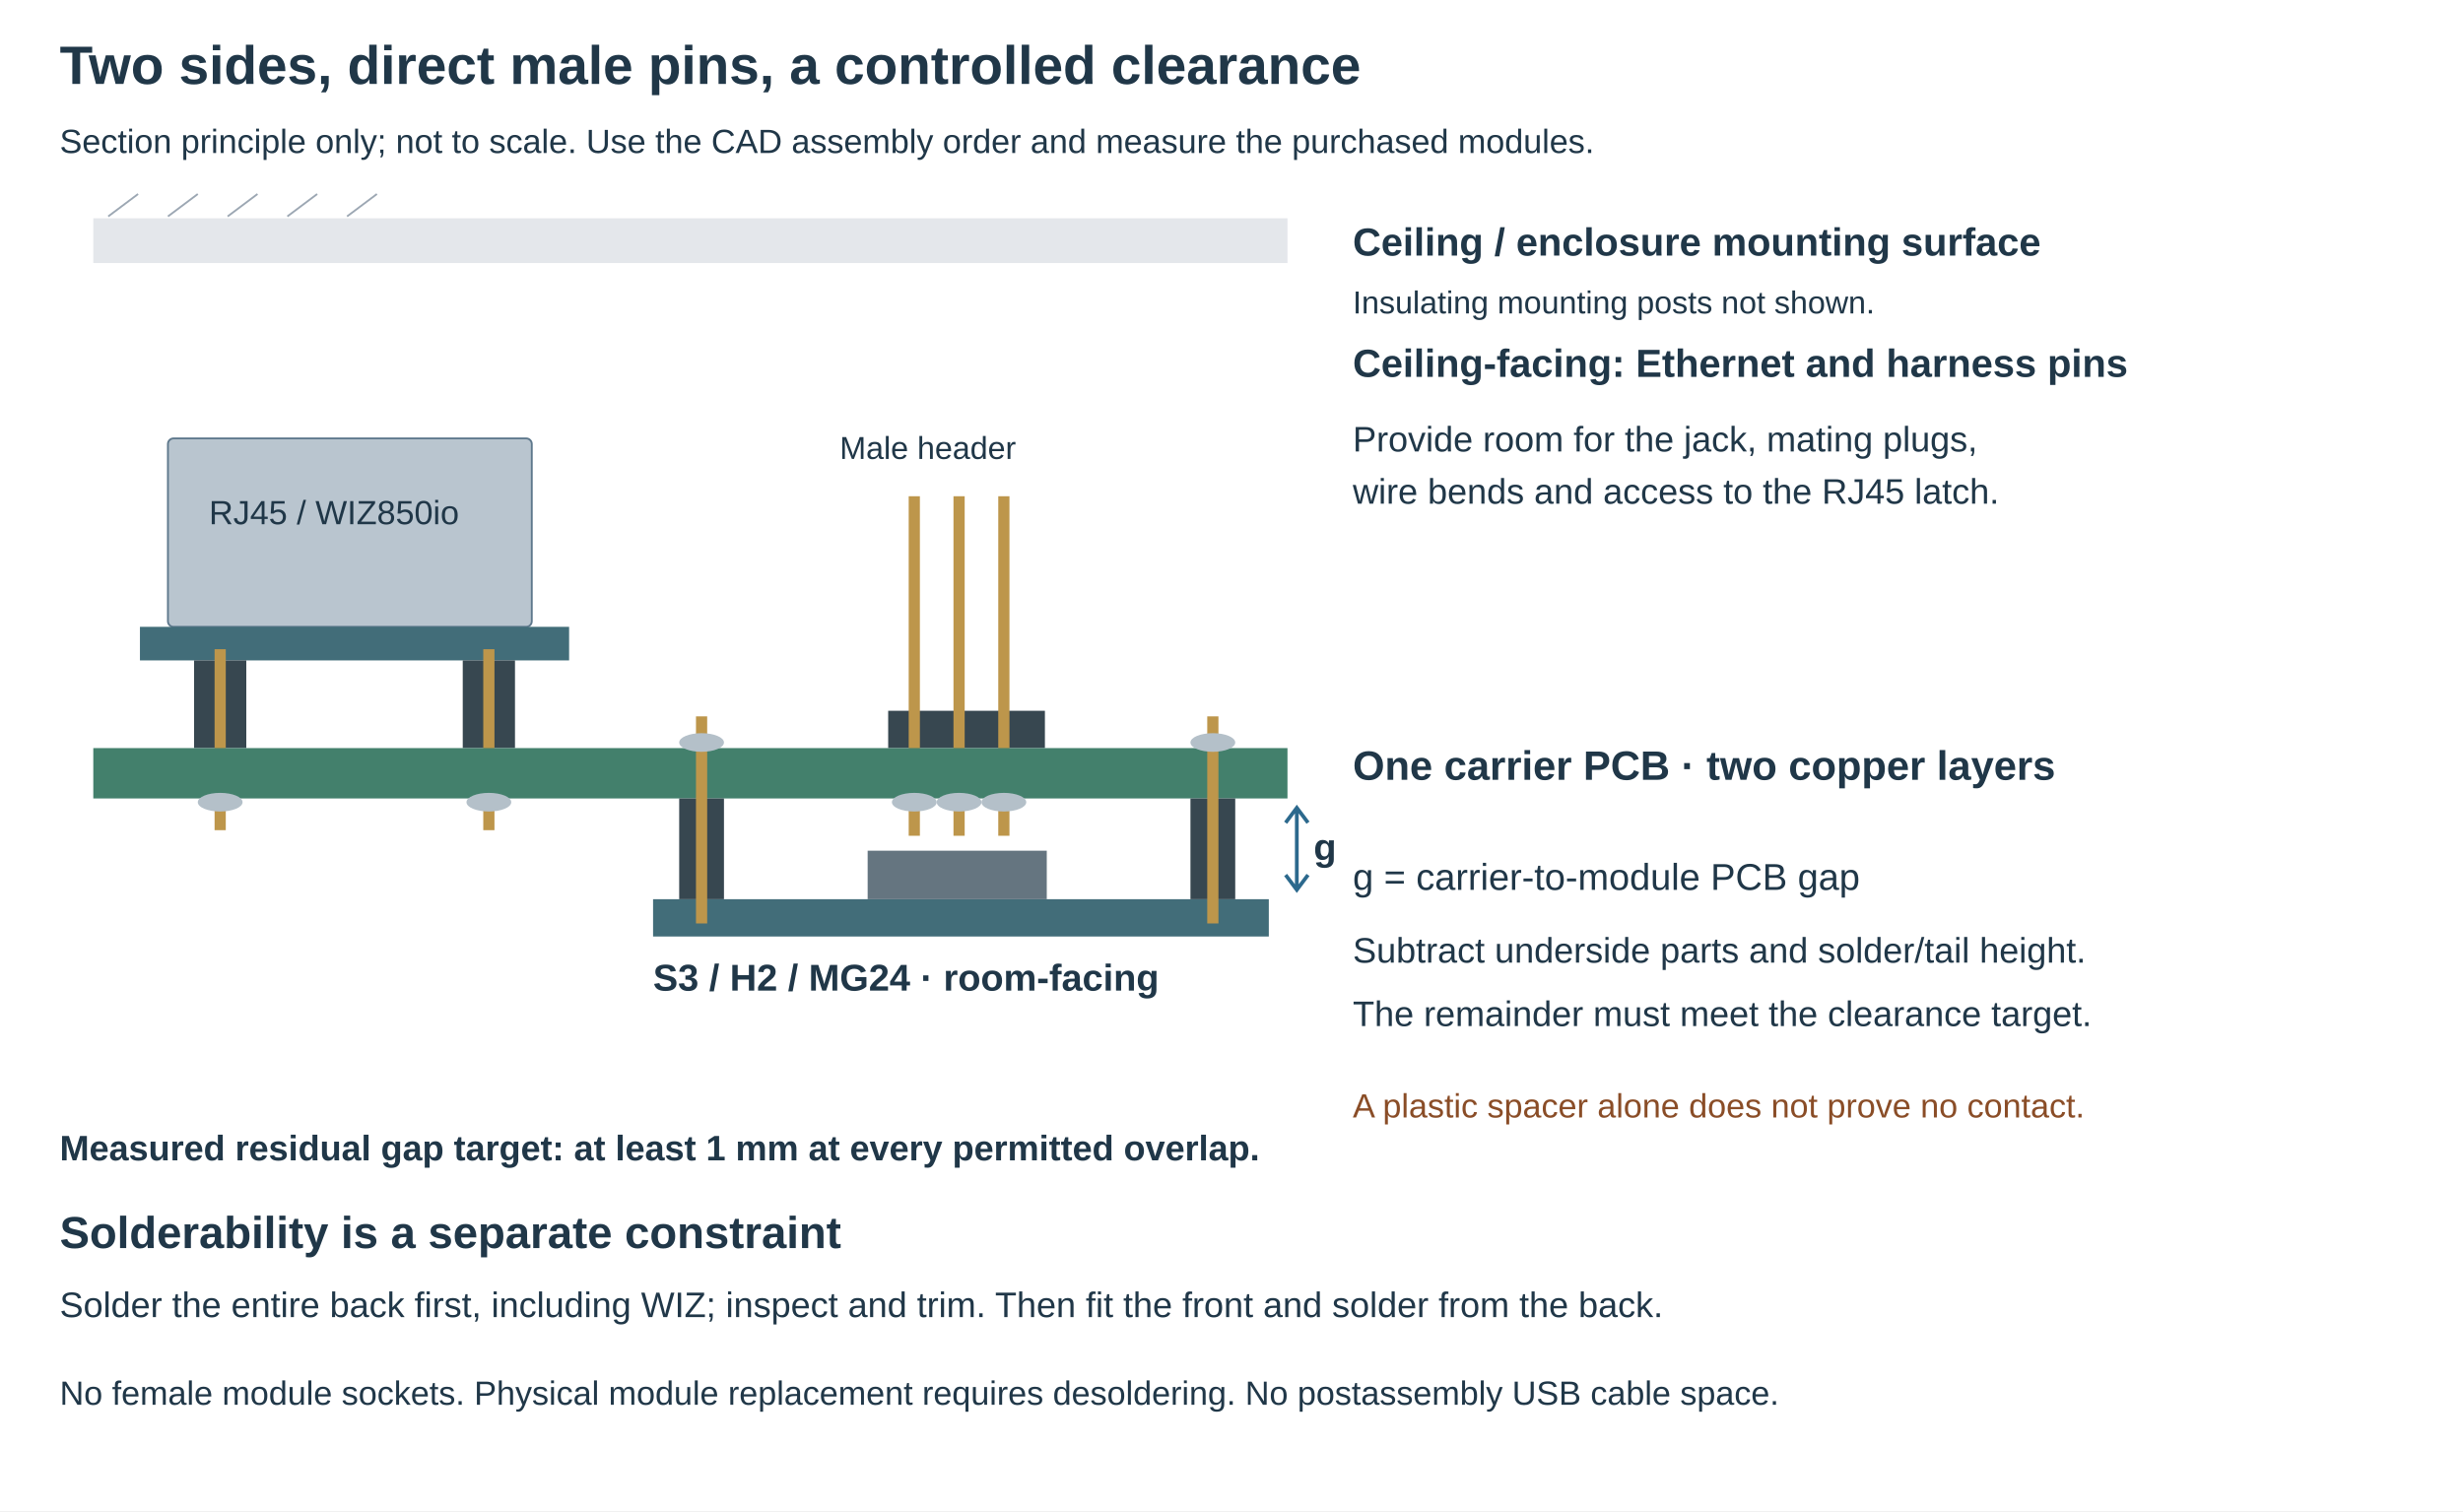
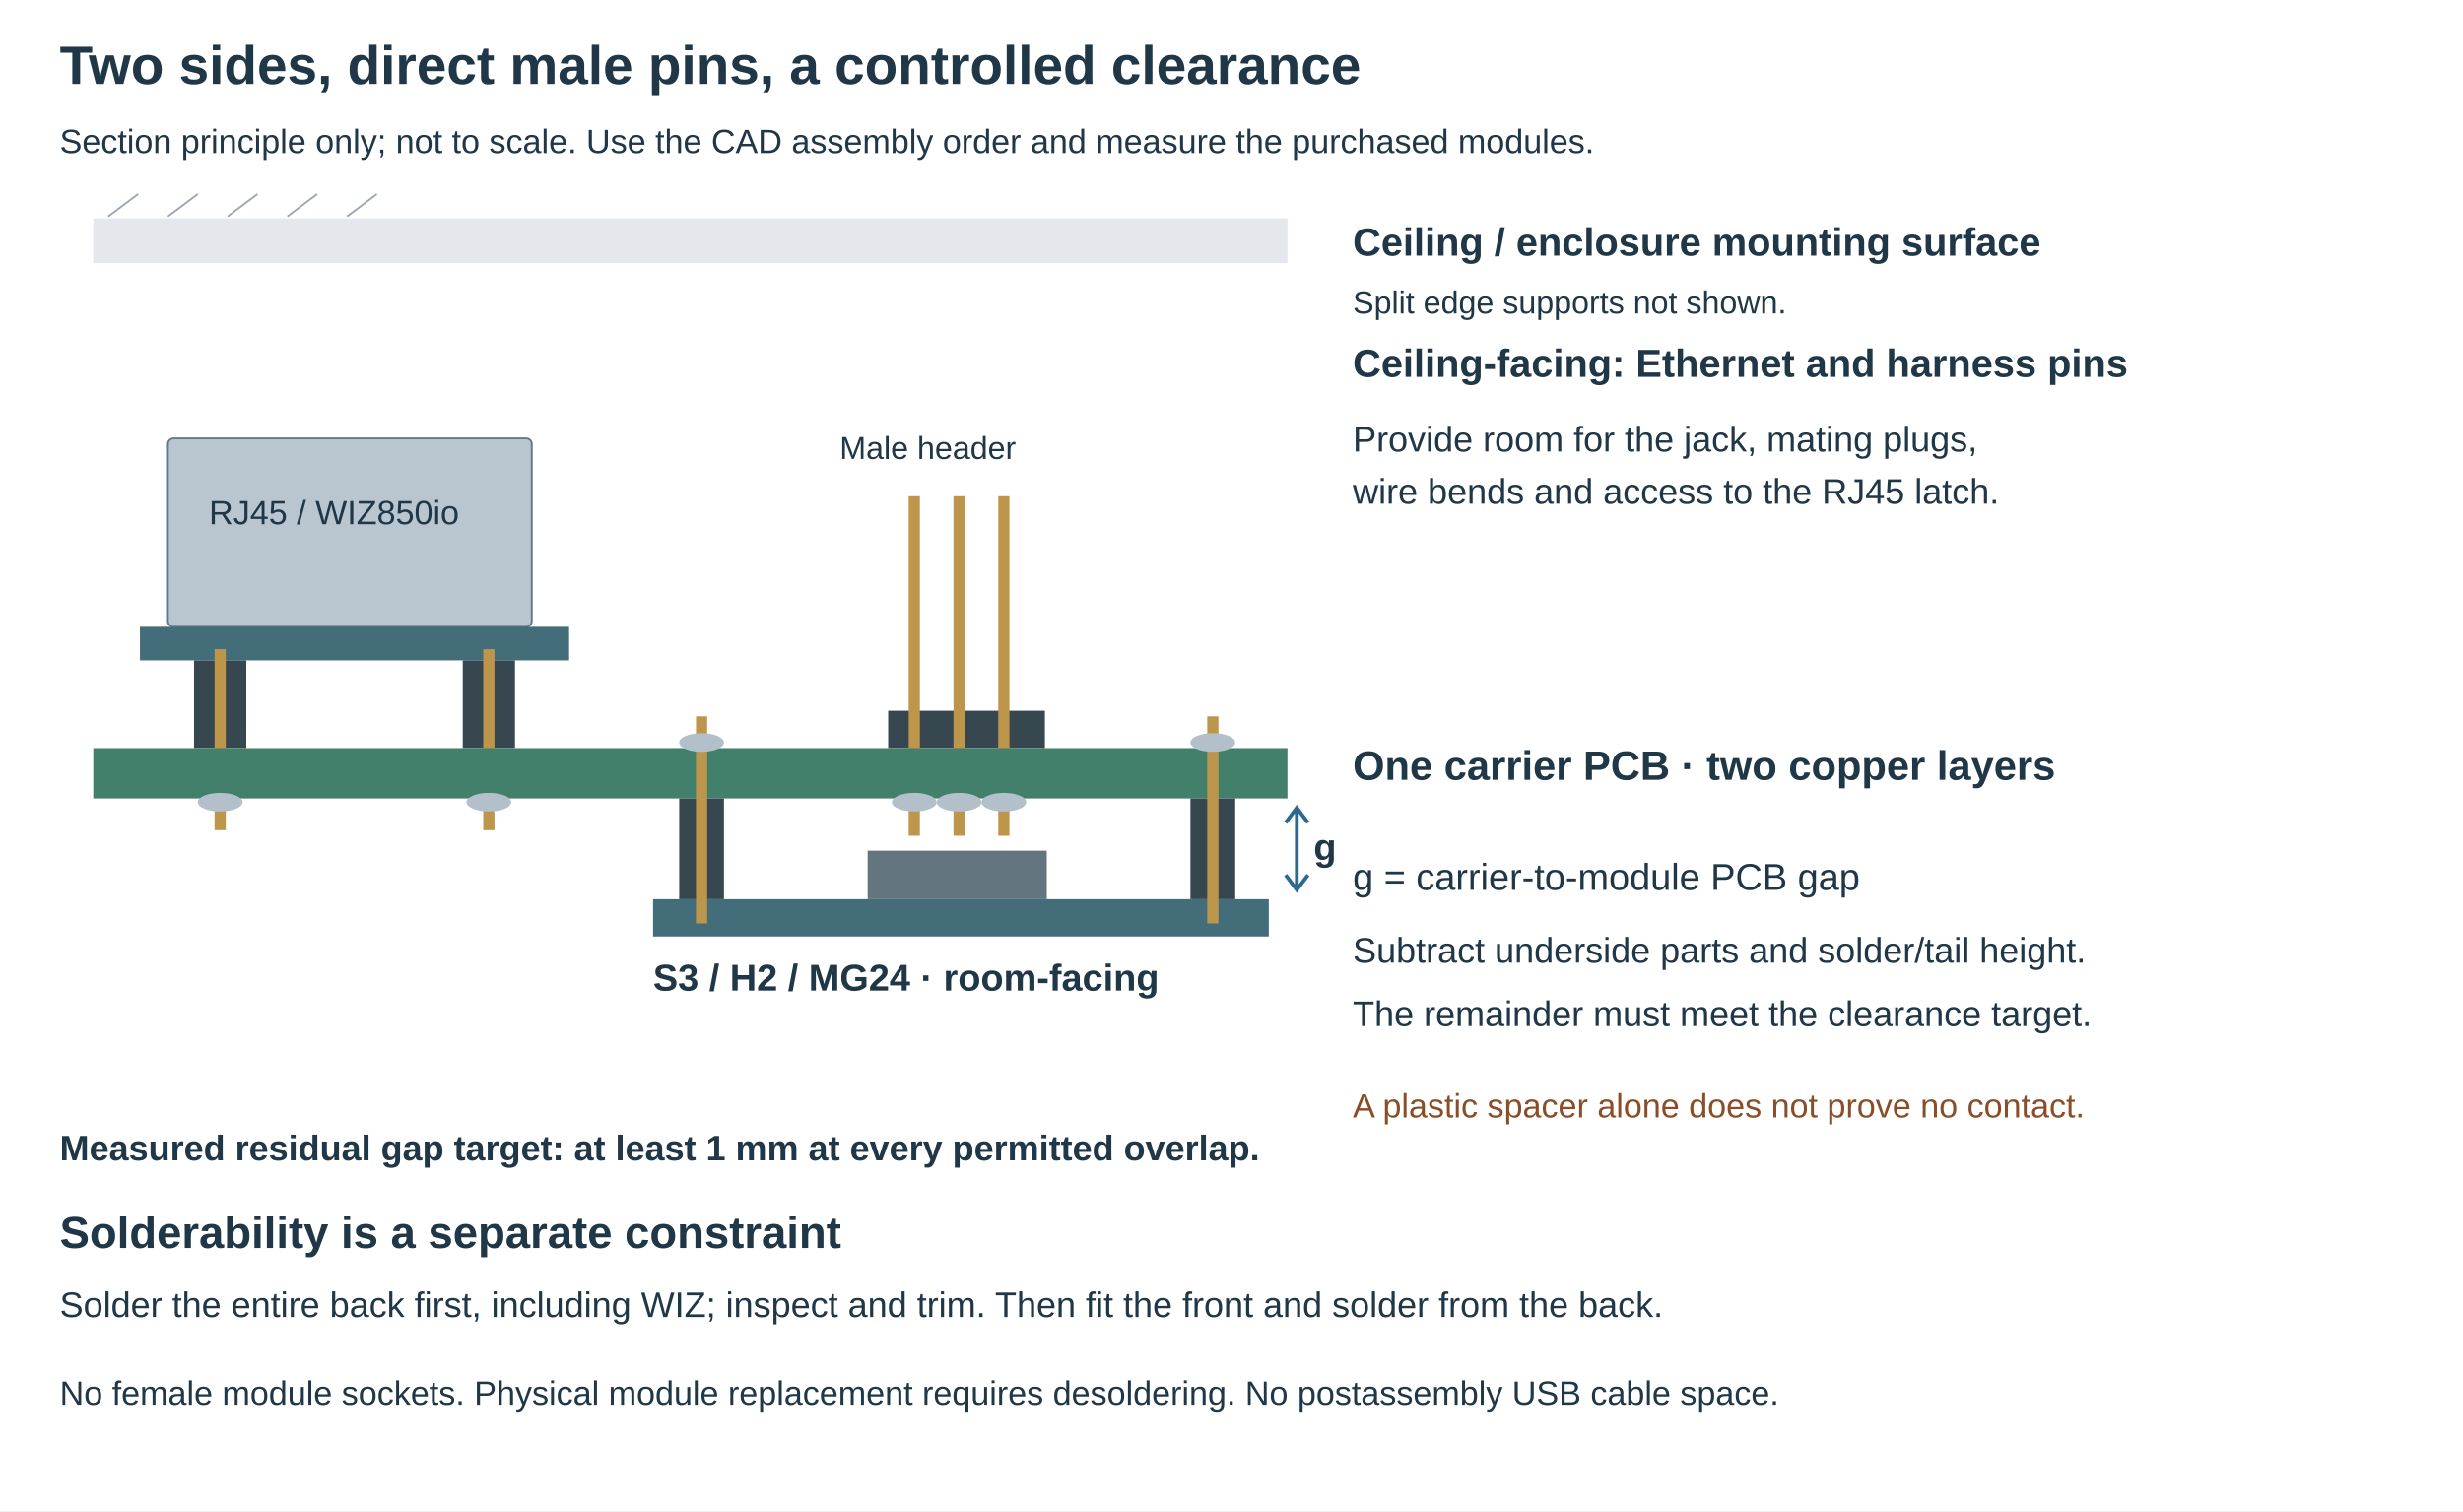
<svg xmlns="http://www.w3.org/2000/svg" width="1320" height="810" viewBox="0 0 1320 810" role="img" aria-label="Two-sided direct solder mounting and clearance principle">
  <rect width="1320" height="810" fill="white" />
  <g font-family="Arial,sans-serif">
    <text x="32" y="45" font-size="29" fill="#203748" font-weight="700">Two sides, direct male pins, a controlled clearance</text>
    <text x="32" y="82" font-size="18" fill="#203748" font-weight="400">Section principle only; not to scale. Use the CAD assembly order and measure the purchased modules.</text>
    <rect x="50" y="117" width="640" height="24" fill="#e4e7eb" />
    <path d="M58 116 l16 -12 M90 116 l16 -12 M122 116 l16 -12 M154 116 l16 -12 M186 116 l16 -12" stroke="#9ca7b3" fill="none" />
    <text x="725" y="137" font-size="21" fill="#203748" font-weight="700">Ceiling / enclosure mounting surface</text>
-     <text x="725" y="168" font-size="17" fill="#203748" font-weight="400">Insulating mounting posts not shown.</text>
+     <text x="725" y="168" font-size="17" fill="#203748" font-weight="400">Split edge supports not shown.</text>
    <rect x="90" y="235" width="195" height="101" rx="3" fill="#b9c5cf" stroke="#5e788c" />
    <rect x="75" y="336" width="230" height="18" fill="#426d79" />
    <text x="112" y="281" font-size="18" fill="#203748" font-weight="400">RJ45 / WIZ850io</text>
    <rect x="104" y="354" width="28" height="47" fill="#374750" />
    <rect x="248" y="354" width="28" height="47" fill="#374750" />
    <rect x="115" y="348" width="6" height="97" fill="#bd964b" />
    <rect x="259" y="348" width="6" height="97" fill="#bd964b" />
    <rect x="476" y="381" width="84" height="20" fill="#374750" />
    <rect x="487" y="266" width="6" height="182" fill="#bd964b" />
    <rect x="511" y="266" width="6" height="182" fill="#bd964b" />
    <rect x="535" y="266" width="6" height="182" fill="#bd964b" />
    <text x="450" y="246" font-size="17" fill="#203748" font-weight="400">Male header</text>
    <rect x="50" y="401" width="640" height="27" fill="#43806c" />
    <text x="725" y="418" font-size="22" fill="#203748" font-weight="700">One carrier PCB · two copper layers</text>
    <rect x="350" y="482" width="330" height="20" fill="#426d79" />
    <rect x="364" y="428" width="24" height="54" fill="#374750" />
    <rect x="373" y="384" width="6" height="111" fill="#bd964b" />
    <ellipse cx="376" cy="398" rx="12" ry="5" fill="#b4c0c9" />
    <rect x="638" y="428" width="24" height="54" fill="#374750" />
    <rect x="647" y="384" width="6" height="111" fill="#bd964b" />
    <ellipse cx="650" cy="398" rx="12" ry="5" fill="#b4c0c9" />
    <rect x="465" y="456" width="96" height="26" fill="#657580" />
    <ellipse cx="118" cy="430" rx="12" ry="5" fill="#b4c0c9" />
    <ellipse cx="262" cy="430" rx="12" ry="5" fill="#b4c0c9" />
    <ellipse cx="490" cy="430" rx="12" ry="5" fill="#b4c0c9" />
    <ellipse cx="514" cy="430" rx="12" ry="5" fill="#b4c0c9" />
    <ellipse cx="538" cy="430" rx="12" ry="5" fill="#b4c0c9" />
    <text x="350" y="531" font-size="20" fill="#203748" font-weight="700">S3 / H2 / MG24 · room-facing</text>
    <path d="M695 433 v44 m-6 -8 l6 8 6 -8 M689 441 l6 -8 6 8" fill="none" stroke="#2c698d" stroke-width="2" />
    <text x="704" y="461" font-size="20" fill="#203748" font-weight="700">g</text>
    <text x="725" y="202" font-size="21" fill="#203748" font-weight="700">Ceiling-facing: Ethernet and harness pins</text>
    <text x="725" y="242" font-size="19" fill="#203748" font-weight="400">Provide room for the jack, mating plugs,</text>
    <text x="725" y="270" font-size="19" fill="#203748" font-weight="400">wire bends and access to the RJ45 latch.</text>
    <text x="725" y="477" font-size="20" fill="#203748" font-weight="400">g = carrier-to-module PCB gap</text>
    <text x="725" y="516" font-size="19" fill="#203748" font-weight="400">Subtract underside parts and solder/tail height.</text>
    <text x="725" y="550" font-size="19" fill="#203748" font-weight="400">The remainder must meet the clearance target.</text>
    <text x="725" y="599" font-size="18" fill="#8a4d27" font-weight="400">A plastic spacer alone does not prove no contact.</text>
    <text x="32" y="622" font-size="19" fill="#203748" font-weight="700">Measured residual gap target: at least 1 mm at every permitted overlap.</text>
    <text x="32" y="669" font-size="24" fill="#203748" font-weight="700">Solderability is a separate constraint</text>
    <text x="32" y="706" font-size="19" fill="#203748" font-weight="400">Solder the entire back first, including WIZ; inspect and trim. Then fit the front and solder from the back.</text>
    <text x="32" y="753" font-size="18" fill="#203748" font-weight="400">No female module sockets. Physical module replacement requires desoldering. No postassembly USB cable space.</text>
  </g>
</svg>
